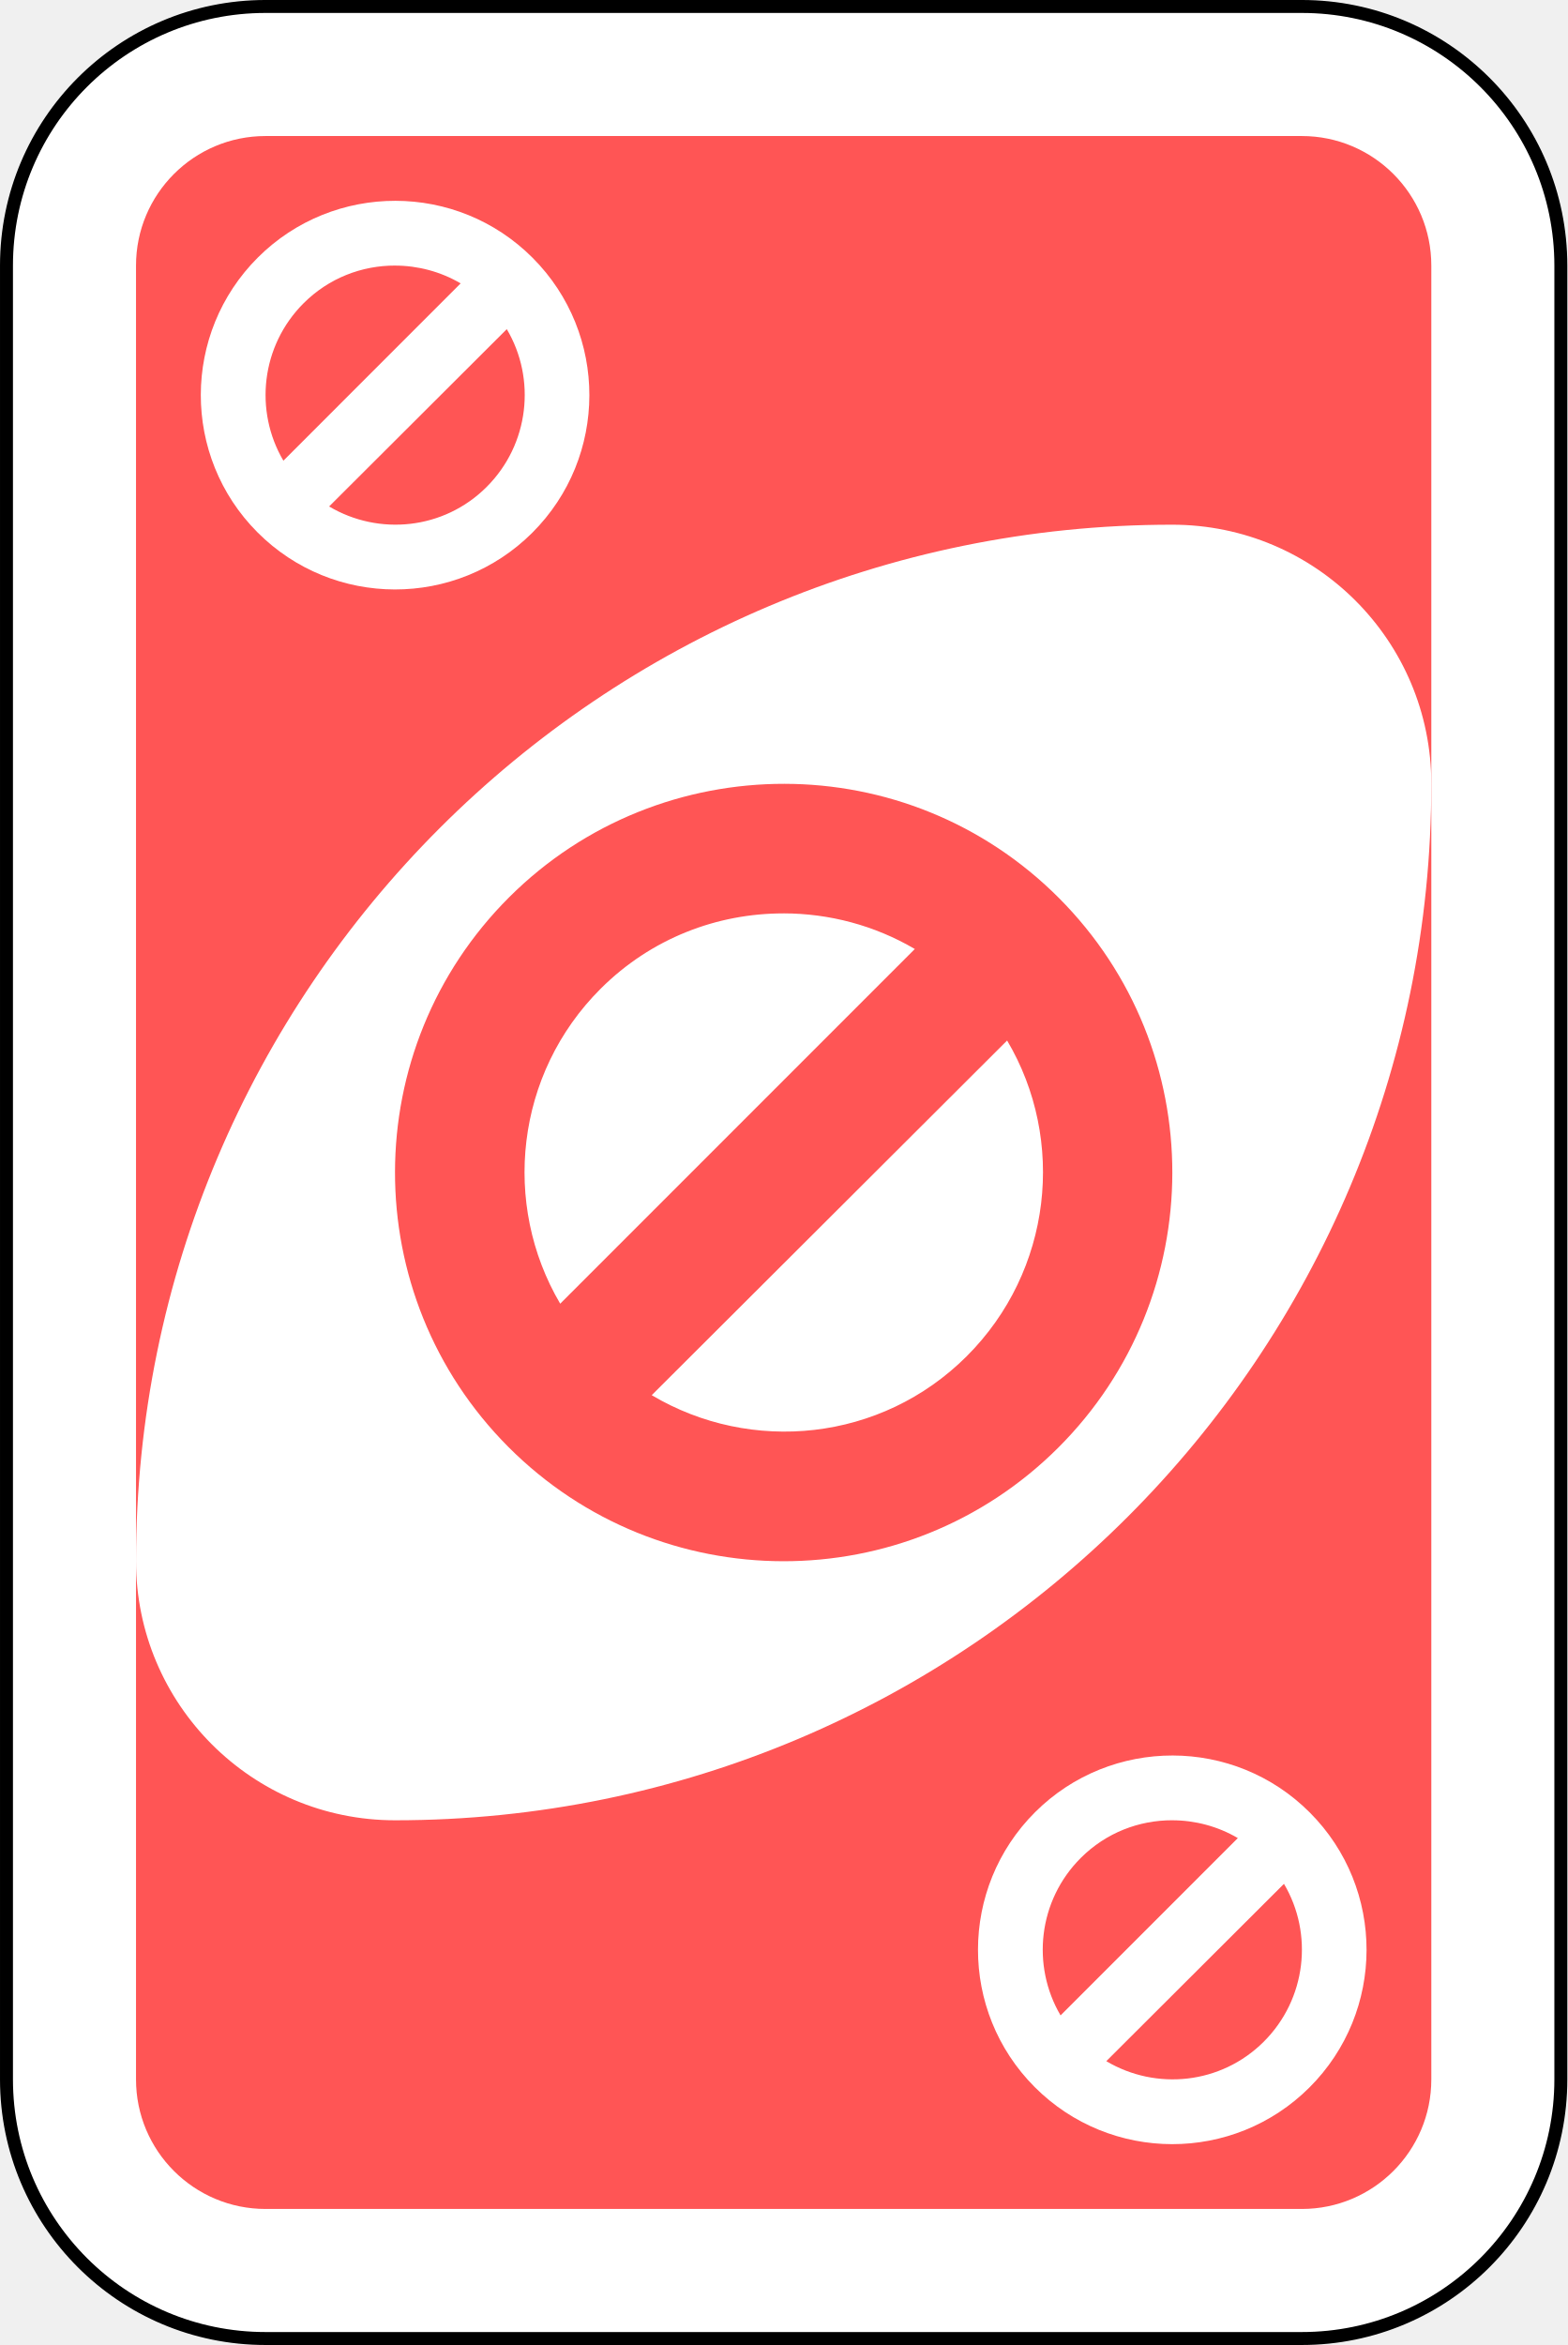
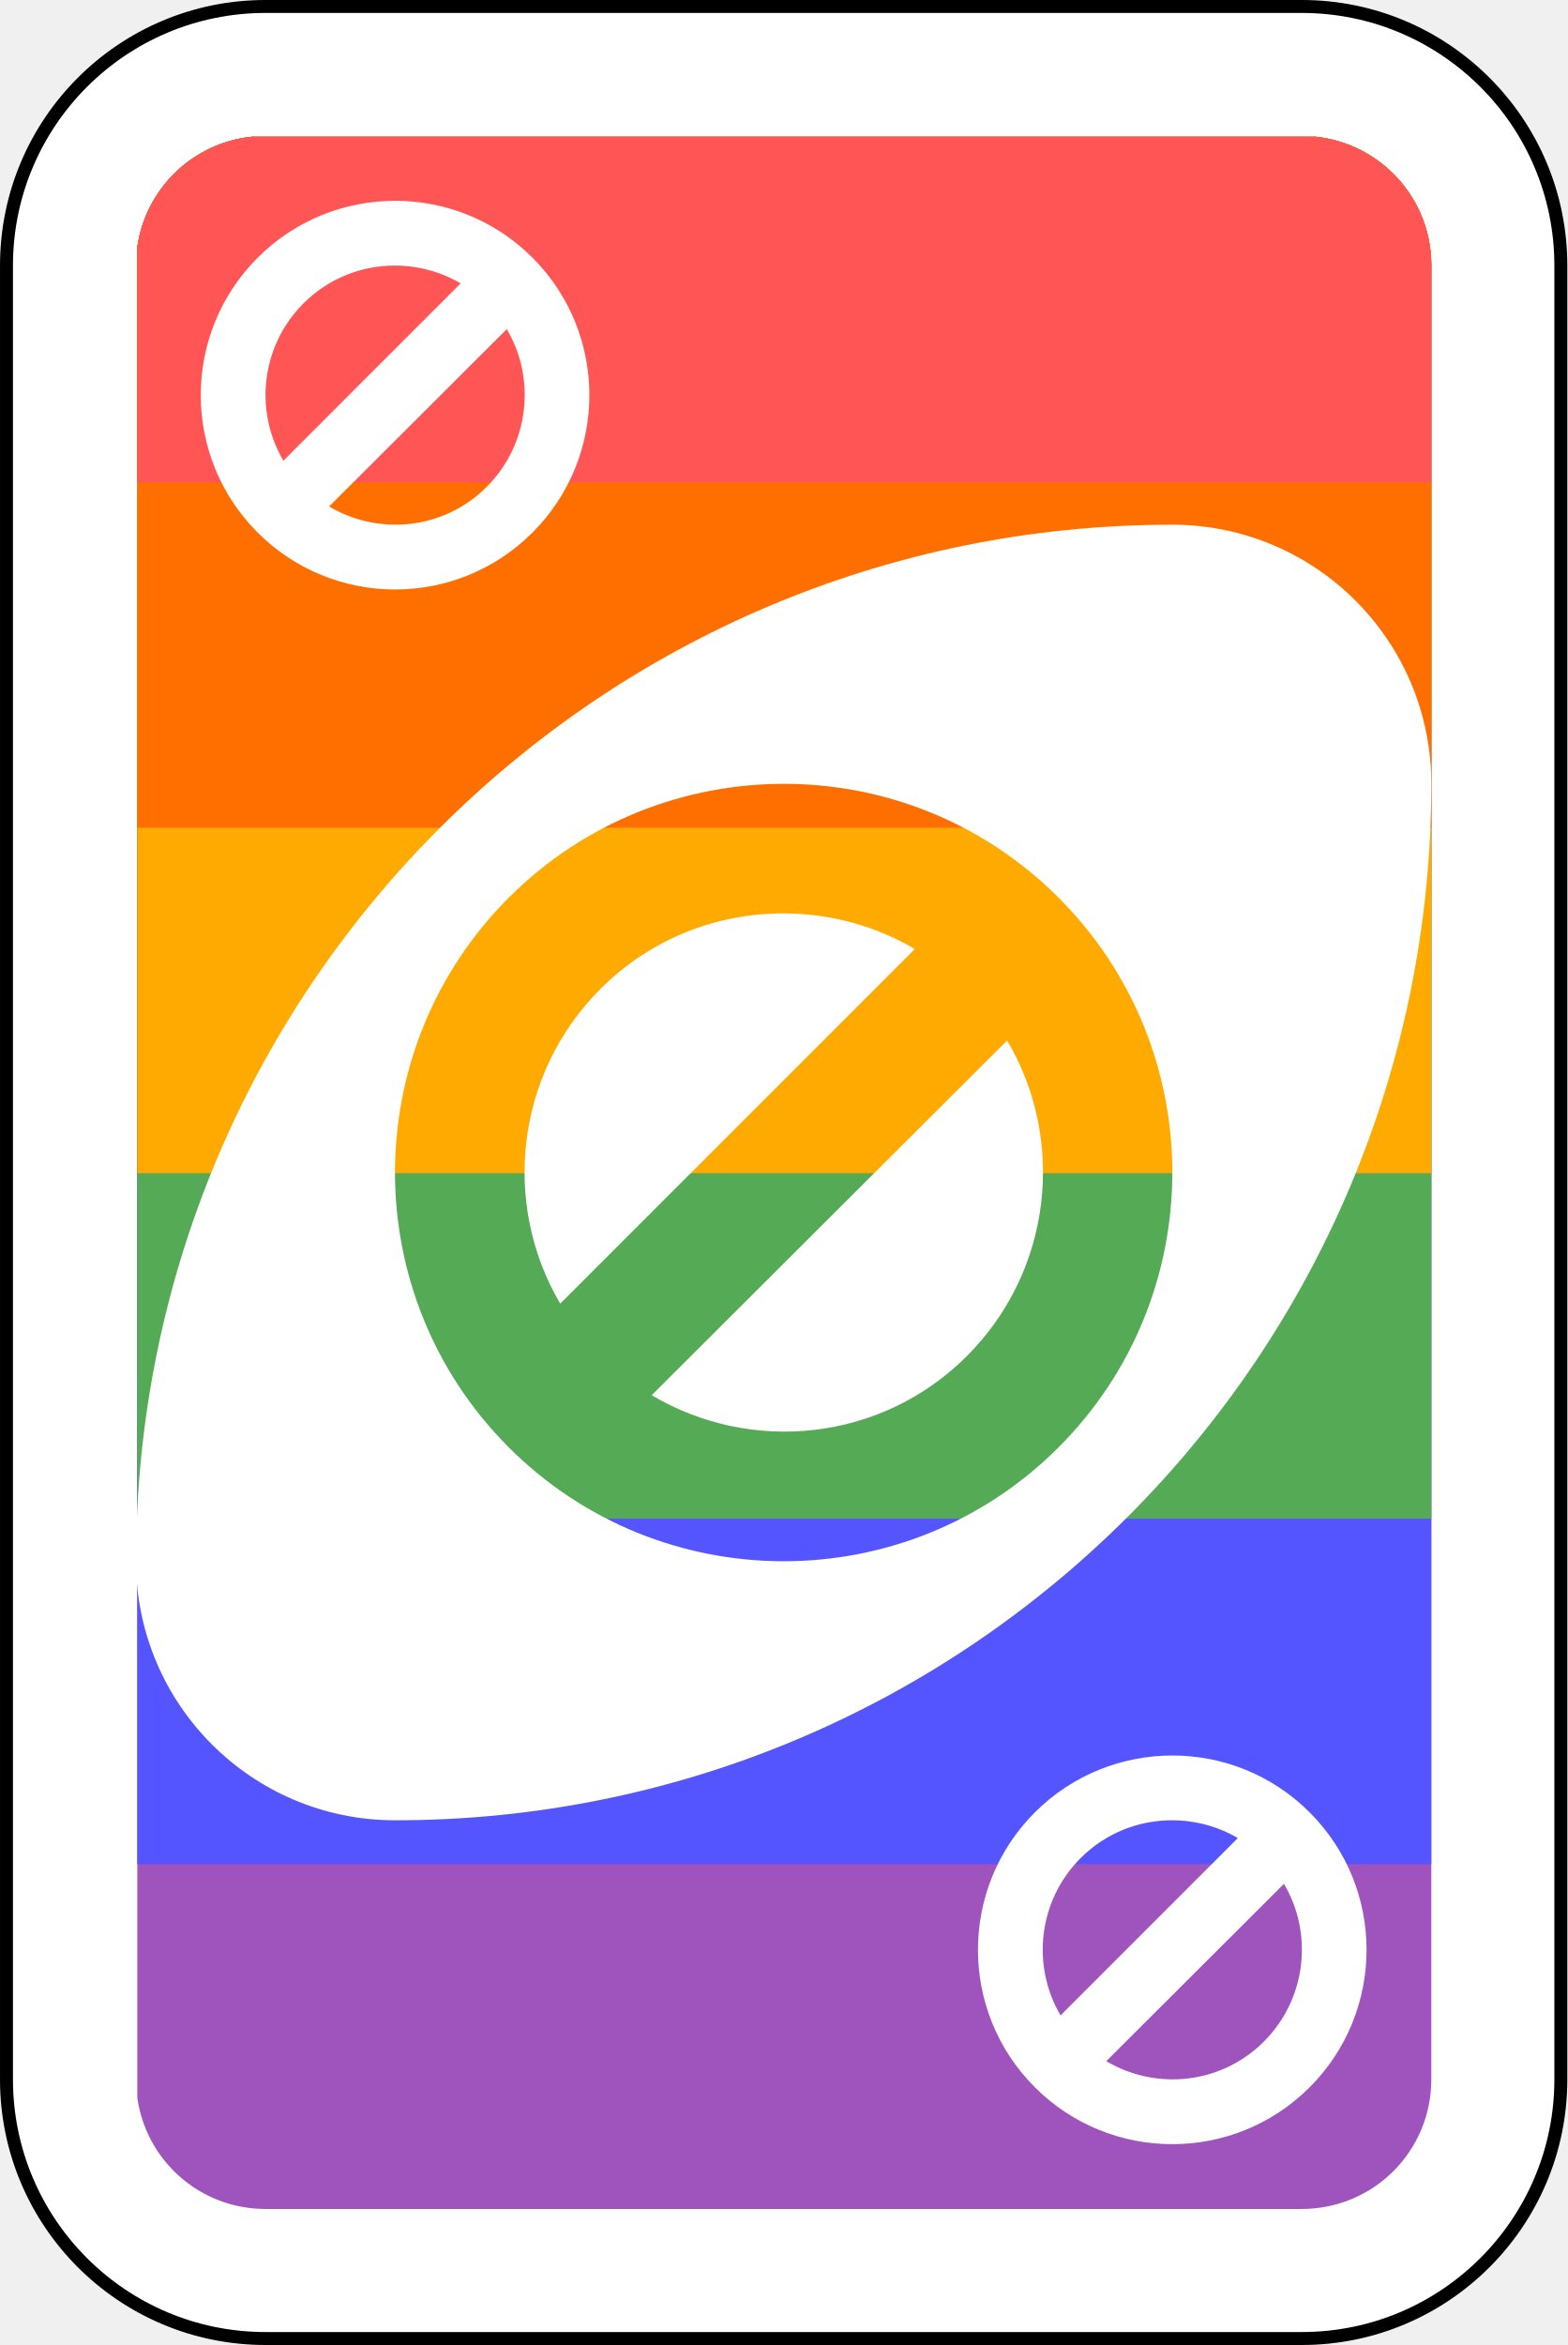
<svg xmlns="http://www.w3.org/2000/svg" width="68.298mm" height="102.164mm" viewBox="0 0 242 362" id="svg6717" version="1.1">
  <defs id="defs6719" />
  <g id="layer1" transform="translate(-236.1428,-337.0765)">
-     <g id="g6635" transform="matrix(4,0,0,4,-2162.857,-991.3724)">
-       <rect style="fill:#ffffff;fill-opacity:1;fill-rule:evenodd;stroke:#000000;stroke-width:0.5;stroke-miterlimit:4;stroke-dasharray:none" id="rect2987-8-5-81-5" y="332.362" x="600" ry="10" rx="10" height="90" width="60" />
-       <rect style="fill:#ff5555;fill-opacity:1;fill-rule:evenodd;stroke:none" id="rect3757-26-33-5-3" y="337.362" x="605" ry="5" rx="5" height="80" width="50" />
-       <path style="fill:#ffffff;fill-opacity:1;fill-rule:evenodd;stroke:none" id="path3773-0-4-8-4-60-3-86-2" d="m 645,352.362 c -22.091,0 -40,17.909 -40,40 0,5.523 4.477,10 10,10 22.091,0 40,-17.909 40,-40 0,-5.523 -4.477,-10 -10,-10 z" />
-       <path style="fill:#ff5555;fill-opacity:1;fill-rule:evenodd;stroke:none" id="path5897-6-5" d="m 630.031,362.362 c -3.839,-0.005 -7.692,1.45 -10.625,4.375 -5.865,5.85 -5.881,15.353 -0.031,21.219 5.85,5.865 15.353,5.881 21.219,0.031 5.865,-5.85 5.881,-15.353 0.031,-21.219 -2.925,-2.933 -6.755,-4.401 -10.594,-4.406 z m -0.031,5 c 1.75,0.002 3.508,0.46 5.062,1.375 l -13.688,13.688 c -2.26,-3.838 -1.737,-8.866 1.562,-12.156 1.955,-1.95 4.503,-2.91 7.062,-2.906 z m 8.625,4.906 c 2.276,3.841 1.743,8.89 -1.562,12.188 -3.303,3.294 -8.323,3.778 -12.156,1.5 l 13.719,-13.688 z" />
-       <path style="fill:#ffffff;fill-opacity:1;fill-rule:evenodd;stroke:none" id="path5897-6-8-2" d="m 615.016,339.862 c -1.919,-0.003 -3.845,0.725 -5.311,2.187 -2.932,2.925 -2.94,7.676 -0.016,10.608 2.925,2.932 7.675,2.94 10.607,0.016 2.932,-2.925 2.94,-7.676 0.016,-10.608 -1.462,-1.466 -3.377,-2.2 -5.296,-2.203 z m -0.016,2.5 c 0.875,9.9e-4 1.754,0.23 2.531,0.687 l -6.842,6.843 c -1.13,-1.919 -0.868,-4.432 0.781,-6.078 0.977,-0.975 2.251,-1.455 3.531,-1.453 z m 4.312,2.453 c 1.138,1.92 0.872,4.445 -0.781,6.093 -1.651,1.647 -4.161,1.889 -6.077,0.75 l 6.858,-6.843 z" />
-       <path style="fill:#ffffff;fill-opacity:1;fill-rule:evenodd;stroke:none" id="path5897-6-8-5" d="m 645.016,399.862 c -1.919,-0.003 -3.845,0.725 -5.311,2.187 -2.932,2.925 -2.94,7.676 -0.016,10.608 2.925,2.932 7.675,2.94 10.607,0.016 2.932,-2.925 2.94,-7.676 0.016,-10.608 -1.462,-1.466 -3.377,-2.2 -5.296,-2.203 z m -0.016,2.5 c 0.875,9.9e-4 1.754,0.23 2.531,0.687 l -6.842,6.843 c -1.13,-1.919 -0.868,-4.432 0.781,-6.078 0.977,-0.975 2.251,-1.455 3.531,-1.453 z m 4.312,2.453 c 1.138,1.92 0.872,4.445 -0.781,6.093 -1.651,1.647 -4.161,1.889 -6.077,0.75 l 6.858,-6.843 z" />
+     <g id="layer1-3" transform="translate(2.4755859e-6,1.3466797e-5)">
+       <rect style="fill:#ffffff;fill-opacity:1;fill-rule:evenodd;stroke:#000000;stroke-width:2;stroke-miterlimit:4;stroke-dasharray:none" id="rect2987-1" y="338.076" x="237.143" ry="40" rx="40" height="360" width="240" />
+       <g id="g920" transform="matrix(0.2573999,0,0,0.666666,257.3402,358.1861)">
+         <path id="rect894" style="fill:#9f54bd;fill-opacity:1;stroke-width:0.442" d="m 41.484,22.518 c -9.764,1.015 -17.527,8.563 -18.873,18.223 V 345.395 c 1.448,10.39 10.319,18.338 21.121,18.338 H 214.4 c 11.819,0 21.332,-9.513 21.332,-21.332 V 43.732 c 0,-11.058 -8.329,-20.097 -19.082,-21.215 z" transform="matrix(3.642193,0,0,1.406251,-82.35183,-31.66455)" />
+         <path id="rect896" style="fill:#5555ff;fill-opacity:1;stroke-width:0.442" d="m 41.484,22.518 c -9.764,1.015 -17.527,8.563 -18.873,18.223 V 306.961 H 235.732 V 43.732 c 0,-11.058 -8.329,-20.097 -19.082,-21.215 z" transform="matrix(3.642193,0,0,1.406251,-82.35183,-31.66455)" />
+         <path id="rect898" style="fill:#55aa55;fill-opacity:1;stroke-width:0.442" d="m 41.484,22.518 c -9.764,1.015 -17.527,8.563 -18.873,18.223 V 250.072 H 235.732 V 43.732 c 0,-11.058 -8.329,-20.097 -19.082,-21.215 z" transform="matrix(3.642193,0,0,1.406251,-82.35183,-31.66455)" />
+         <path id="rect900" style="fill:#ffaa00;fill-opacity:1;stroke-width:0.442" d="m 41.484,22.518 c -9.764,1.015 -17.527,8.563 -18.873,18.223 V 193.184 H 235.732 V 43.732 c 0,-11.058 -8.329,-20.097 -19.082,-21.215 z" transform="matrix(3.642193,0,0,1.406251,-82.35183,-31.66455)" />
+         <path id="rect902" style="fill:#ff6f00;fill-opacity:1;stroke-width:0.442" d="m 41.484,22.518 c -9.764,1.015 -17.527,8.563 -18.873,18.223 V 136.295 H 235.732 V 43.732 c 0,-11.058 -8.329,-20.097 -19.082,-21.215 z" transform="matrix(3.642193,0,0,1.406251,-82.35183,-31.66455)" />
+         <path id="rect904" style="fill:#ff5555;fill-opacity:1;stroke-width:0.442" d="m 41.482,22.518 c -0.571,0.059 -1.133,0.145 -1.689,0.248 -0.059,0.011 -0.119,0.022 -0.178,0.033 -0.533,0.104 -1.058,0.227 -1.576,0.369 -0.076,0.021 -0.152,0.043 -0.229,0.064 -0.53,0.152 -1.054,0.321 -1.566,0.512 -0.015,0.005 -0.028,0.012 -0.043,0.018 -0.531,0.199 -1.053,0.421 -1.562,0.66 -0.015,0.007 -0.032,0.012 -0.047,0.02 -0.442,0.209 -0.871,0.44 -1.295,0.678 -0.342,0.192 -0.674,0.4 -1.004,0.609 -0.208,0.132 -0.42,0.256 -0.623,0.395 -0.51,0.349 -1.006,0.716 -1.482,1.107 -0.127,0.104 -0.243,0.221 -0.367,0.328 -0.355,0.305 -0.705,0.616 -1.039,0.943 -0.193,0.189 -0.373,0.391 -0.559,0.588 -0.246,0.261 -0.492,0.522 -0.725,0.795 -0.194,0.228 -0.38,0.465 -0.564,0.701 -0.202,0.258 -0.4,0.52 -0.59,0.787 -0.183,0.258 -0.362,0.517 -0.533,0.783 -0.173,0.268 -0.335,0.543 -0.496,0.818 -0.187,0.321 -0.378,0.639 -0.549,0.971 -0.006,0.012 -0.013,0.023 -0.02,0.035 -0.264,0.514 -0.508,1.04 -0.73,1.578 -0.442,1.071 -0.797,2.187 -1.062,3.338 -0.008,0.036 -0.017,0.073 -0.025,0.109 -0.128,0.57 -0.235,1.148 -0.316,1.734 V 79.406 H 235.732 V 43.732 c 0,-0.652 -0.033,-1.297 -0.09,-1.934 -0.005,-0.055 -0.008,-0.111 -0.014,-0.166 -0.059,-0.609 -0.147,-1.208 -0.256,-1.801 -0.014,-0.075 -0.025,-0.15 -0.039,-0.225 -0.114,-0.585 -0.254,-1.16 -0.414,-1.727 -0.02,-0.07 -0.038,-0.14 -0.059,-0.209 -0.165,-0.56 -0.351,-1.109 -0.559,-1.648 -0.029,-0.076 -0.059,-0.152 -0.09,-0.229 -0.213,-0.534 -0.447,-1.059 -0.701,-1.57 -0.035,-0.069 -0.07,-0.138 -0.105,-0.207 -0.171,-0.336 -0.365,-0.657 -0.553,-0.982 -0.177,-0.306 -0.357,-0.612 -0.549,-0.908 -0.17,-0.262 -0.349,-0.518 -0.529,-0.771 -0.209,-0.294 -0.423,-0.583 -0.646,-0.865 -0.181,-0.228 -0.365,-0.452 -0.555,-0.672 -0.245,-0.285 -0.498,-0.561 -0.758,-0.832 -0.203,-0.213 -0.409,-0.423 -0.621,-0.627 -0.262,-0.252 -0.532,-0.494 -0.807,-0.732 -0.223,-0.193 -0.445,-0.386 -0.676,-0.57 -0.291,-0.232 -0.592,-0.451 -0.895,-0.668 -0.238,-0.171 -0.475,-0.343 -0.721,-0.504 -0.311,-0.204 -0.633,-0.392 -0.955,-0.58 -0.287,-0.167 -0.57,-0.34 -0.865,-0.494 -0.079,-0.041 -0.157,-0.081 -0.236,-0.121 -0.509,-0.257 -1.029,-0.494 -1.561,-0.711 -0.06,-0.024 -0.12,-0.048 -0.18,-0.072 -0.558,-0.221 -1.125,-0.421 -1.705,-0.596 -0.038,-0.011 -0.077,-0.022 -0.115,-0.033 -0.6,-0.177 -1.211,-0.332 -1.832,-0.457 -0.004,-7.77e-4 -0.008,-0.001 -0.012,-0.002 -0.01,-0.002 -0.02,-0.002 -0.029,-0.004 -0.642,-0.127 -1.294,-0.228 -1.955,-0.297 -6.4e-4,-6.7e-5 -0.001,6.7e-5 -0.002,0 H 41.484 c -6.46e-4,6.7e-5 -0.001,-6.7e-5 -0.002,0 z" transform="matrix(3.642193,0,0,1.406251,-82.35183,-31.66455)" />
+       </g>
+       <path id="path3773-0-4-8-4-2" style="fill:#ffffff;fill-opacity:1;fill-rule:evenodd;stroke:none;stroke-width:4.267" d="m 193.066,86.4 c -94.257,0 -170.666,76.409 -170.666,170.666 0,23.564 19.102,42.666 42.666,42.666 94.257,0 170.666,-76.409 170.666,-170.666 0,-23.564 -19.102,-42.666 -42.666,-42.666 z m -63.867,42.666 c 16.379,0.021 32.721,6.288 45.201,18.801 24.961,25.026 24.893,65.572 -0.133,90.533 -25.026,24.961 -65.572,24.893 -90.533,-0.133 -24.961,-25.026 -24.893,-65.572 0.133,-90.533 12.513,-12.48 28.953,-18.689 45.332,-18.668 z m -0.133,21.334 c -10.919,-0.014 -21.791,4.08 -30.133,12.4 -14.077,14.041 -16.31,35.491 -6.666,51.865 l 58.398,-58.398 c -6.634,-3.904 -14.133,-5.859 -21.6,-5.867 z m 36.801,20.934 -58.533,58.4 c 16.356,9.721 37.776,7.654 51.867,-6.4 14.105,-14.068 16.377,-35.613 6.666,-52 z" transform="matrix(0.9375,0,0,0.9375,236.1428,337.0765)" />
    </g>
+     <path style="fill:#ffffff;fill-opacity:1;fill-rule:evenodd;stroke:none;stroke-width:4" id="path5897-6-8-2" d="m 297.205,368.076 c -7.676,-0.012 -15.382,2.9 -21.246,8.749 -11.729,11.699 -11.761,30.704 -0.062,42.434 11.698,11.73 30.701,11.762 42.43,0.062 11.729,-11.699 11.761,-30.704 0.062,-42.434 -5.849,-5.865 -13.507,-8.802 -21.184,-8.812 z m -0.062,9.999 c 3.499,0.004 7.014,0.92 10.123,2.75 l -27.37,27.372 c -4.52,-7.675 -3.473,-17.729 3.124,-24.31 3.91,-3.9 9.005,-5.819 14.122,-5.812 z m 17.247,9.812 c 4.551,7.681 3.486,17.779 -3.124,24.373 -6.604,6.588 -16.643,7.556 -24.308,3 z" />
+     <path style="fill:#ffffff;fill-opacity:1;fill-rule:evenodd;stroke:none;stroke-width:4" id="path5897-6-8-5" d="m 417.205,608.076 c -7.676,-0.012 -15.382,2.9 -21.246,8.749 -11.729,11.699 -11.761,30.704 -0.062,42.434 11.698,11.73 30.701,11.762 42.43,0.062 11.729,-11.699 11.761,-30.704 0.062,-42.434 -5.849,-5.865 -13.507,-8.802 -21.184,-8.812 z m -0.062,9.999 c 3.499,0.004 7.014,0.92 10.123,2.75 l -27.37,27.372 c -4.52,-7.675 -3.473,-17.729 3.124,-24.31 3.91,-3.9 9.005,-5.819 14.122,-5.812 z m 17.247,9.812 c 4.551,7.681 3.486,17.779 -3.124,24.373 -6.604,6.588 -16.643,7.556 -24.308,3 z" />
  </g>
</svg>
